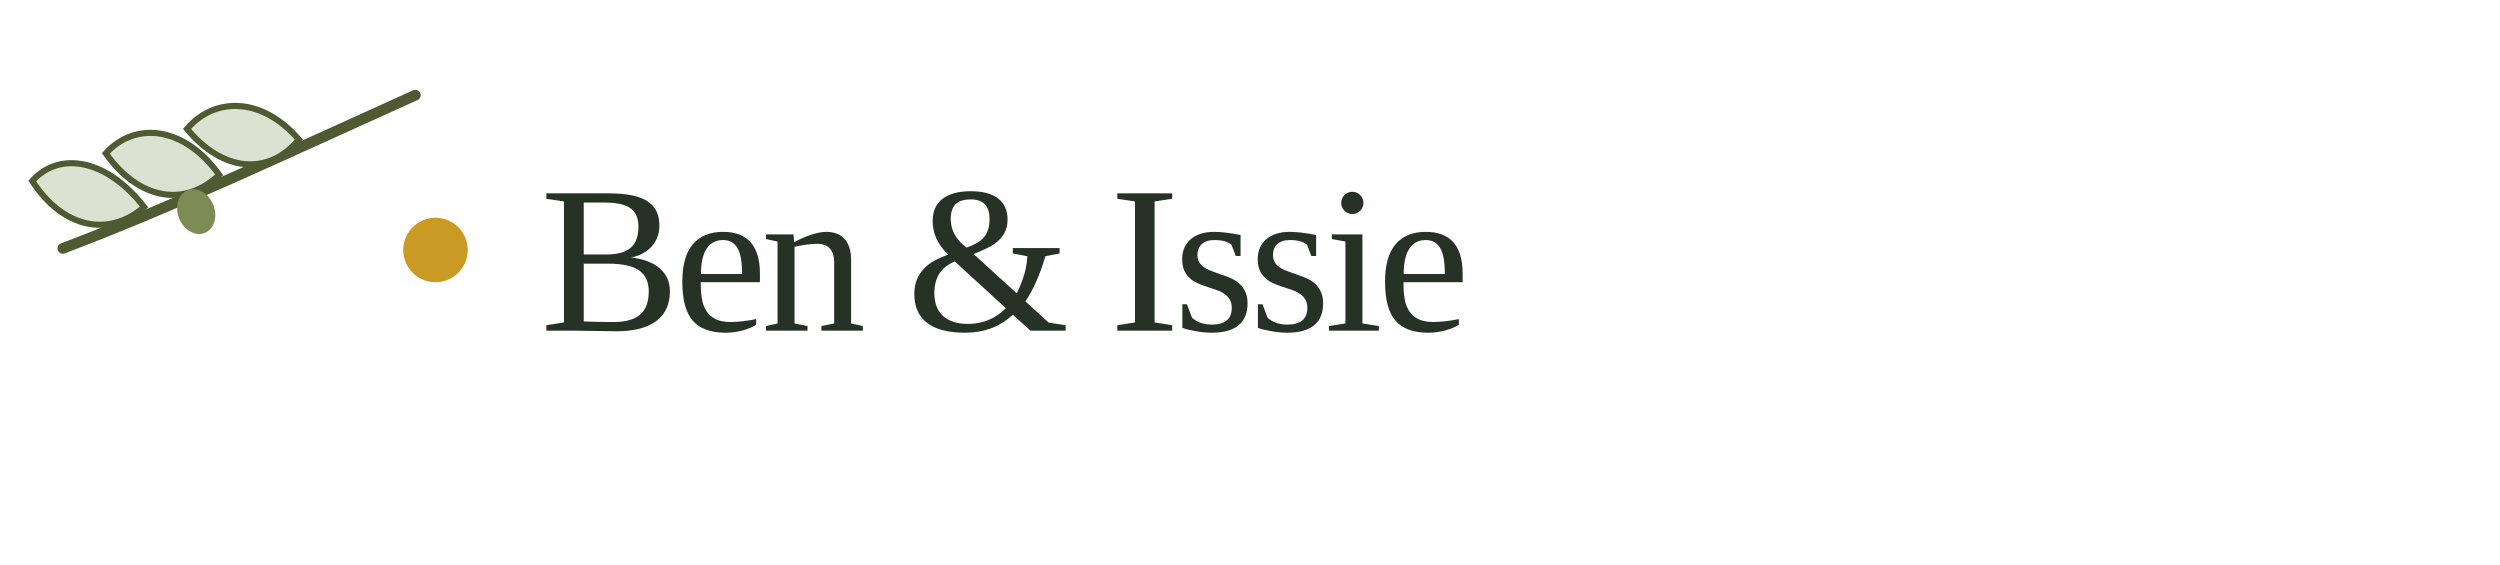
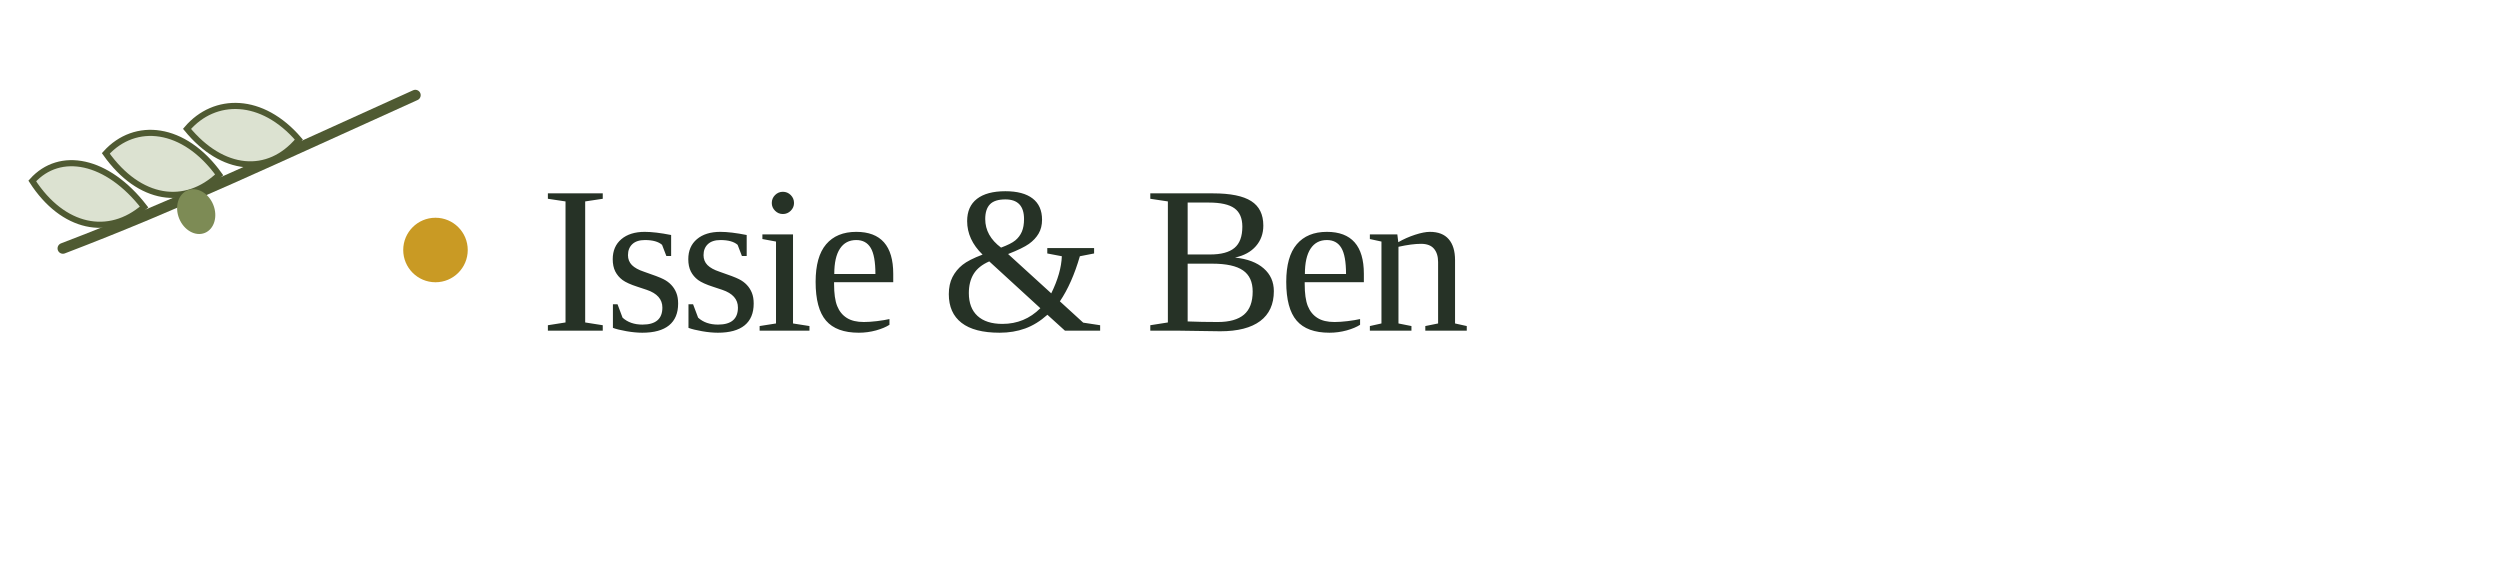
- <svg xmlns="http://www.w3.org/2000/svg" width="620" height="140" viewBox="0 0 620 140" fill="none" role="img" aria-label="Ben and Issie logo">
+ <svg xmlns="http://www.w3.org/2000/svg" width="620" height="140" viewBox="0 0 620 140" fill="none" role="img" aria-label="Issie and Ben logo">
  <g transform="translate(8 16) scale(.38)">
    <path d="M20 120 C96 91, 159 61, 250 20" stroke="#4F5A32" stroke-width="7" stroke-linecap="round" />
    <path d="M73 93 C49 62, 18 56, 0 76 C20 107, 50 113, 73 93Z" fill="#DCE2D1" stroke="#4F5A32" stroke-width="4" />
    <path d="M122 72 C99 40, 67 37, 48 58 C70 89, 100 93, 122 72Z" fill="#DCE2D1" stroke="#4F5A32" stroke-width="4" />
    <path d="M174 49 C150 21, 119 21, 101 42 C124 70, 154 73, 174 49Z" fill="#DCE2D1" stroke="#4F5A32" stroke-width="4" />
    <ellipse cx="107" cy="96" rx="12" ry="15" transform="rotate(-22 107 96)" fill="#7D8B55" />
  </g>
  <circle cx="108" cy="62" r="8" fill="#C99A24" />
-   <text x="134" y="82" font-family="Georgia, 'Times New Roman', serif" font-size="52" fill="#263226" letter-spacing="-1.5">Ben &amp; Issie</text>
+   <text x="134" y="82" font-family="Georgia, 'Times New Roman', serif" font-size="52" fill="#263226" letter-spacing="-1.5">Issie &amp; Ben</text>
</svg>
